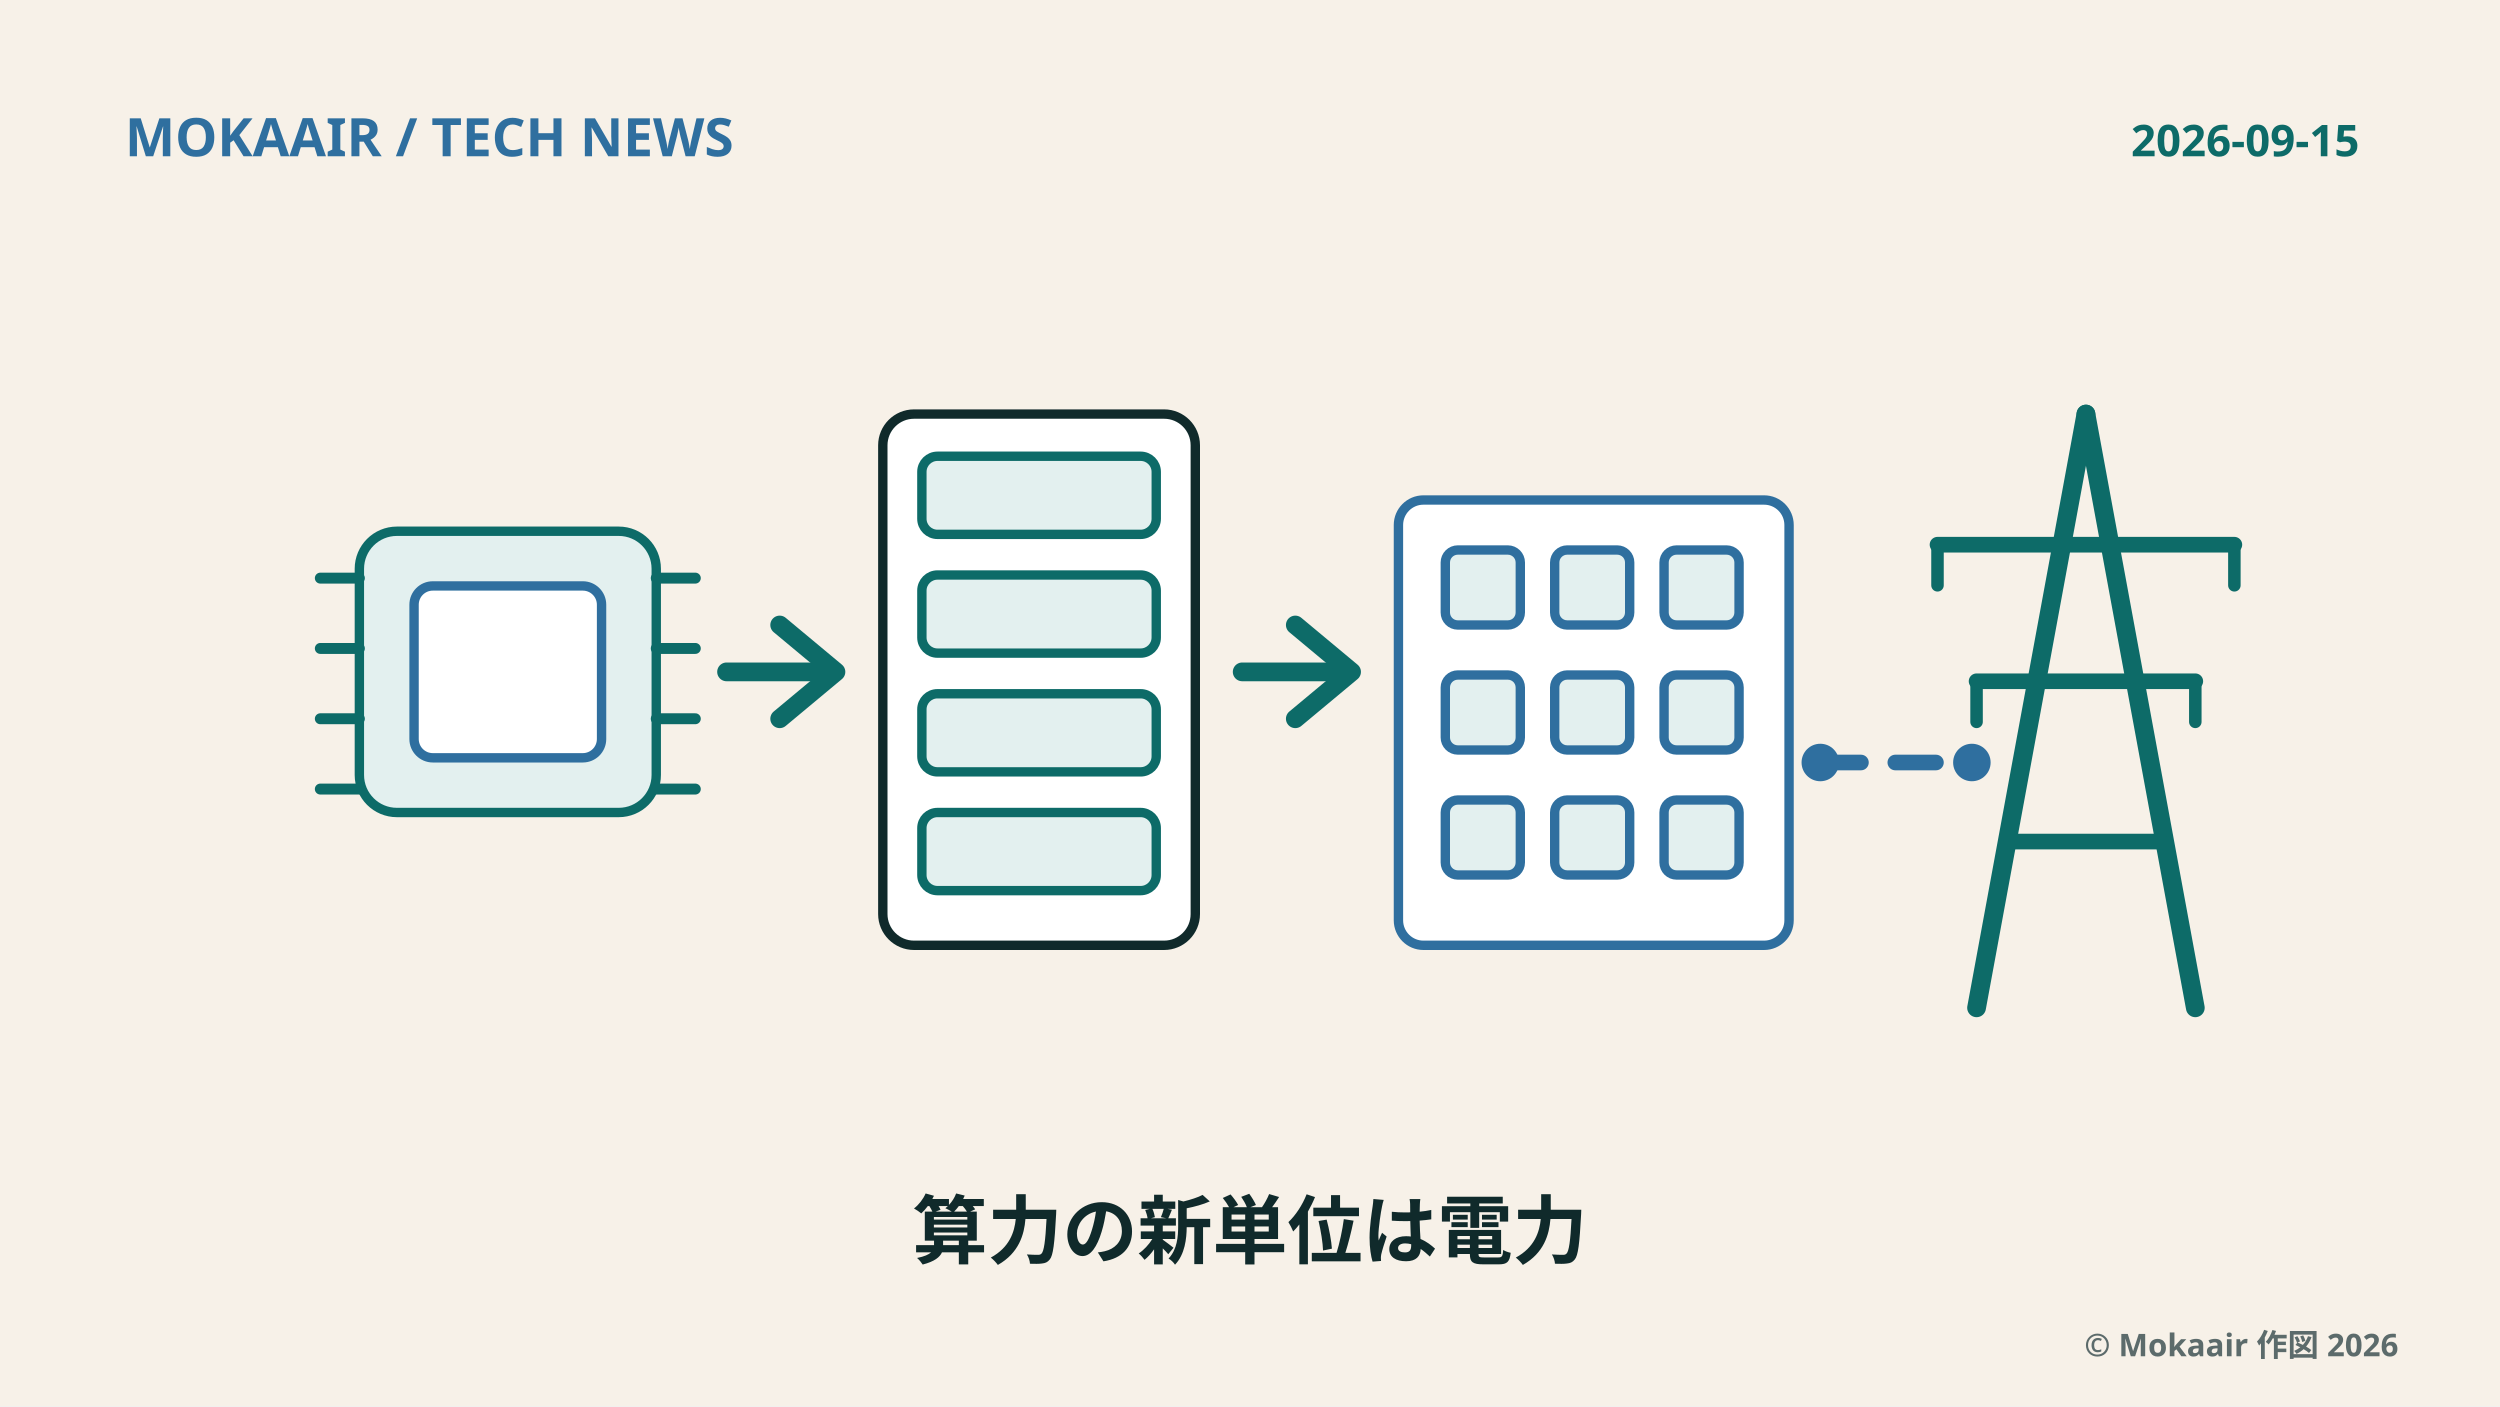
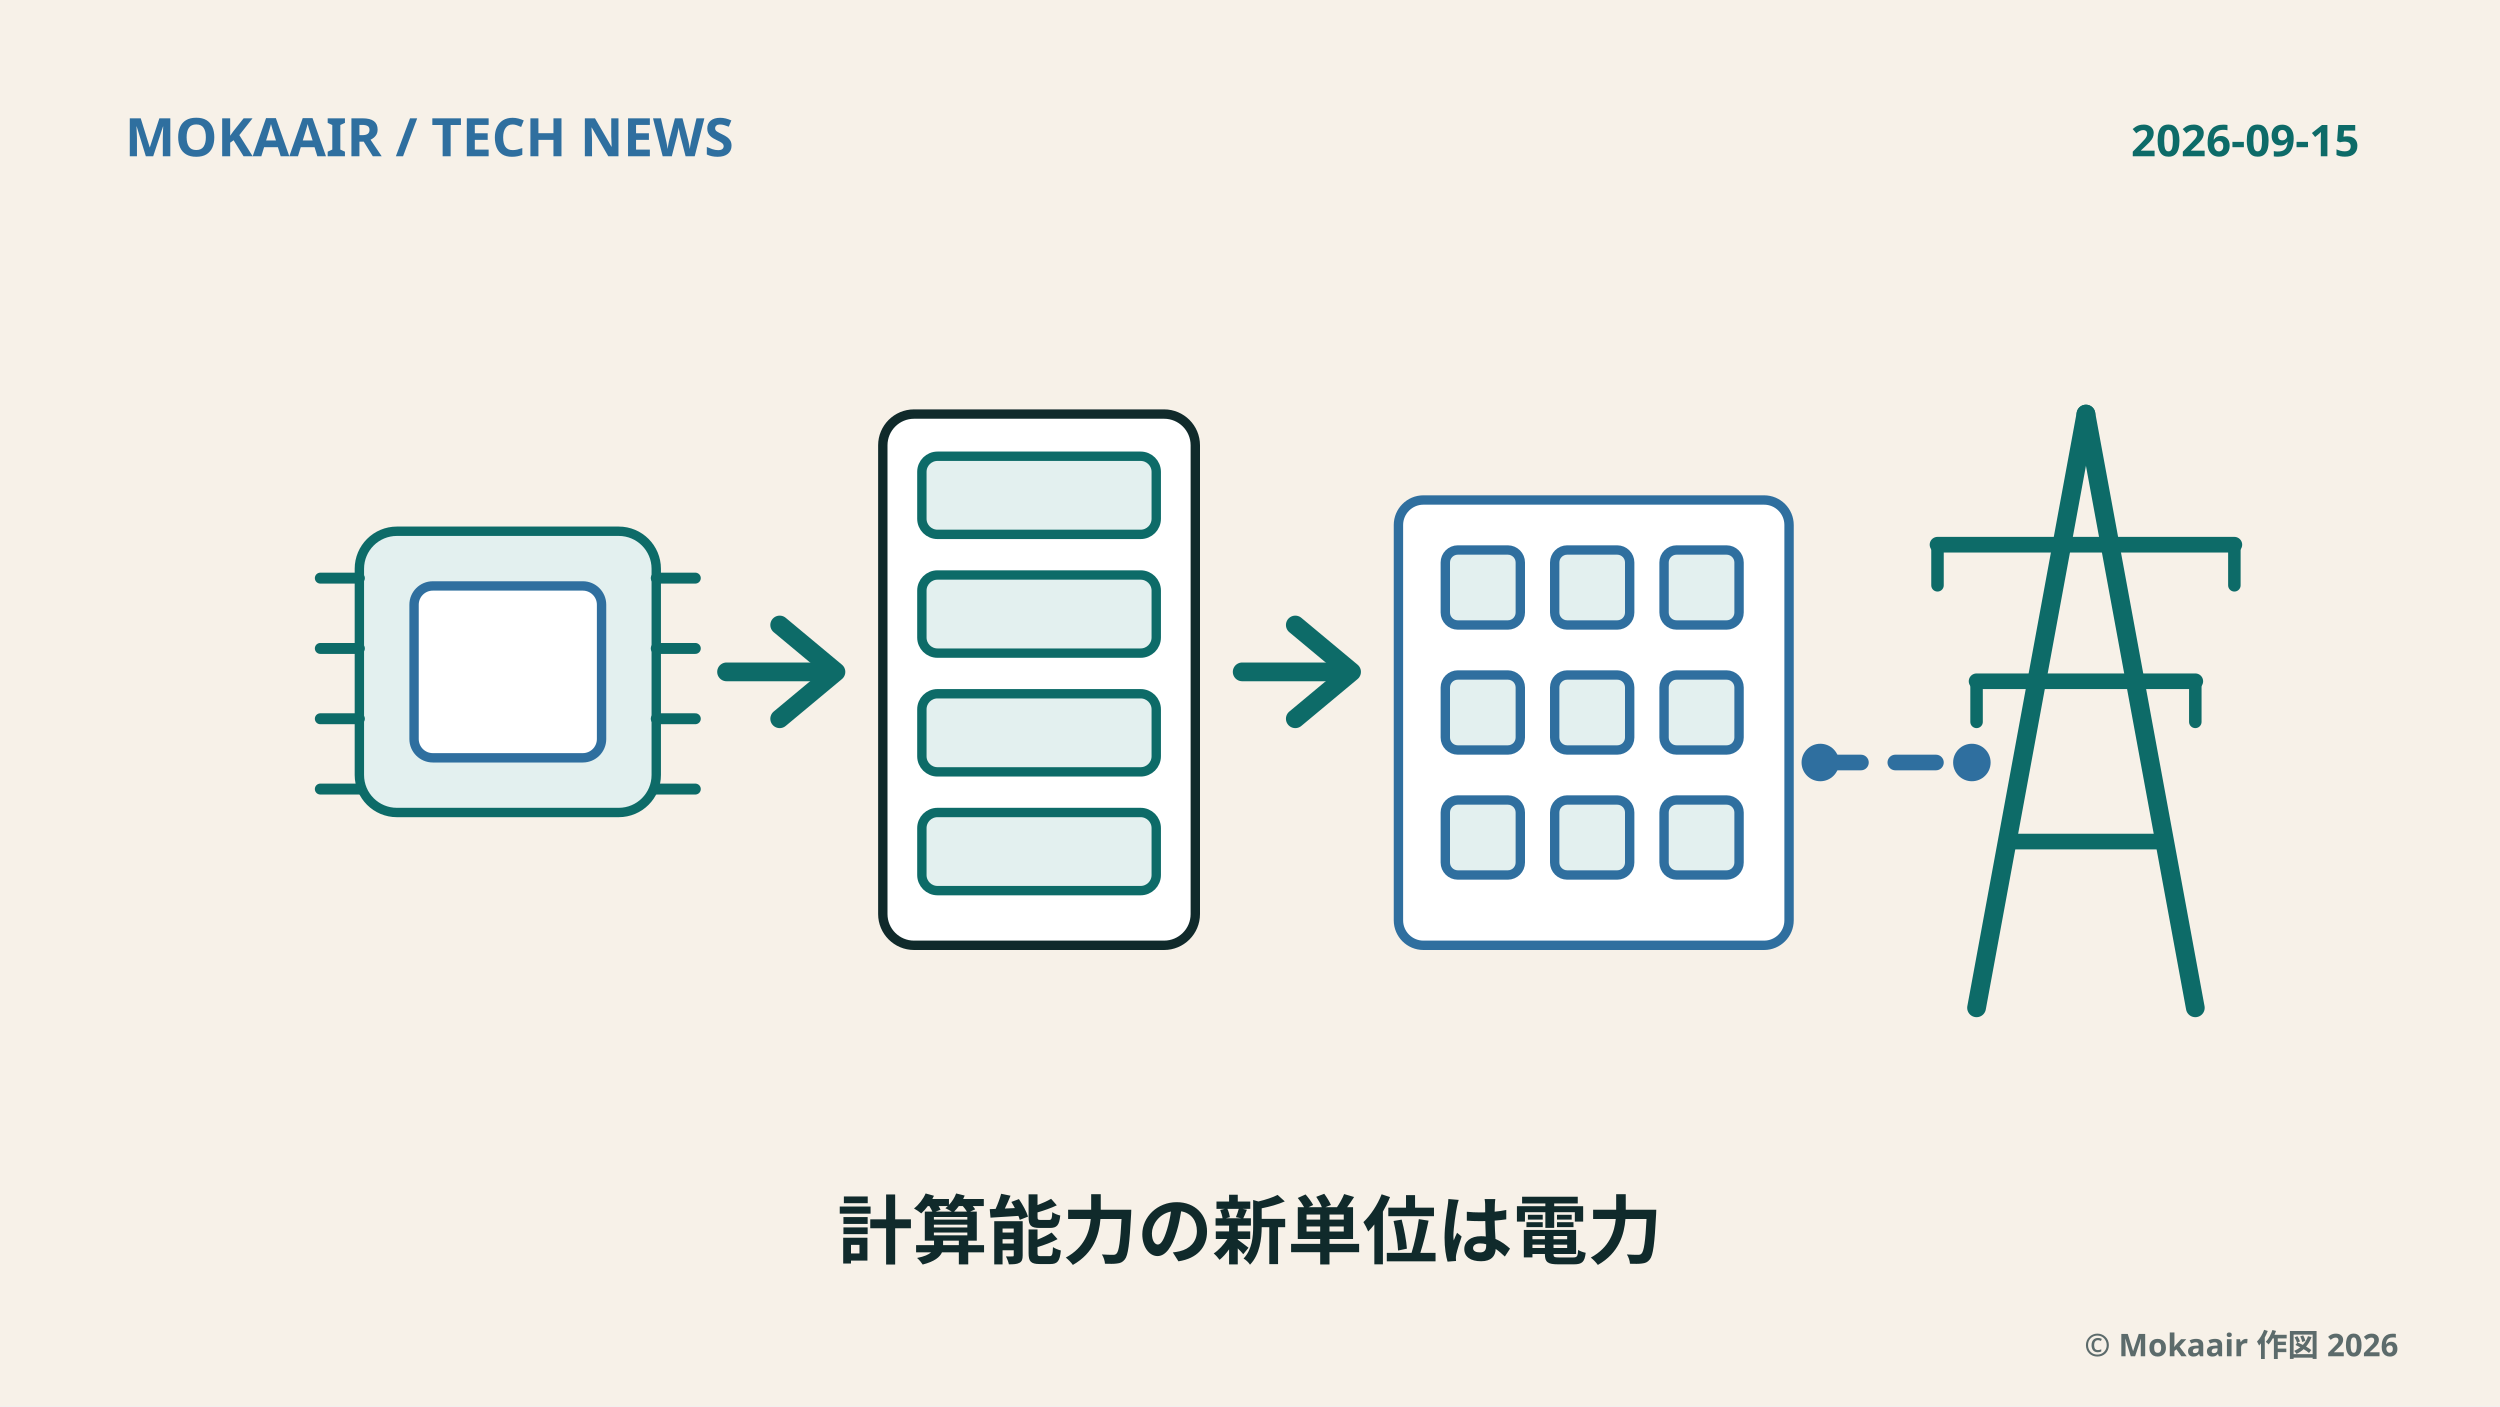
<svg xmlns="http://www.w3.org/2000/svg" viewBox="0 0 1600 900" width="1600" height="900" role="img" aria-labelledby="title desc" font-family="'Microsoft JhengHei','Noto Sans TC',sans-serif">
  <rect width="1600" height="900" fill="#F7F1E8" />
  <text x="80" y="100" font-size="34" font-weight="600" fill="#2F6F9F" text-anchor="start">MOKAAIR  /  TECH NEWS</text>
  <text x="1510" y="100" font-size="28" font-weight="600" fill="#0D6B68" text-anchor="end">2026-09-15</text>
  <rect x="230" y="340" width="190" height="180" rx="24" fill="#E3F0EF" stroke="#0D6B68" stroke-width="6" />
  <rect x="265" y="375" width="120" height="110" rx="12" fill="#FFFFFF" stroke="#2F6F9F" stroke-width="6" />
  <path d="M205 370 L230 370" fill="none" stroke="#0D6B68" stroke-width="7" stroke-linecap="round" />
  <path d="M420 370 L445 370" fill="none" stroke="#0D6B68" stroke-width="7" stroke-linecap="round" />
  <path d="M205 415 L230 415" fill="none" stroke="#0D6B68" stroke-width="7" stroke-linecap="round" />
  <path d="M420 415 L445 415" fill="none" stroke="#0D6B68" stroke-width="7" stroke-linecap="round" />
  <path d="M205 460 L230 460" fill="none" stroke="#0D6B68" stroke-width="7" stroke-linecap="round" />
  <path d="M420 460 L445 460" fill="none" stroke="#0D6B68" stroke-width="7" stroke-linecap="round" />
  <path d="M205 505 L230 505" fill="none" stroke="#0D6B68" stroke-width="7" stroke-linecap="round" />
  <path d="M420 505 L445 505" fill="none" stroke="#0D6B68" stroke-width="7" stroke-linecap="round" />
  <path d="M465 430 L521 430" fill="none" stroke="#0D6B68" stroke-width="12" stroke-linecap="round" />
  <path d="M499 400 L535 430 L499 460" fill="none" stroke="#0D6B68" stroke-width="12" stroke-linecap="round" stroke-linejoin="round" />
  <rect x="565" y="265" width="200" height="340" rx="20" fill="#FFFFFF" stroke="#102A2B" stroke-width="6" />
  <rect x="590" y="292" width="150" height="50" rx="10" fill="#E3F0EF" stroke="#0D6B68" stroke-width="6" />
  <rect x="590" y="368" width="150" height="50" rx="10" fill="#E3F0EF" stroke="#0D6B68" stroke-width="6" />
  <rect x="590" y="444" width="150" height="50" rx="10" fill="#E3F0EF" stroke="#0D6B68" stroke-width="6" />
  <rect x="590" y="520" width="150" height="50" rx="10" fill="#E3F0EF" stroke="#0D6B68" stroke-width="6" />
  <path d="M795 430 L851 430" fill="none" stroke="#0D6B68" stroke-width="12" stroke-linecap="round" />
  <path d="M829 400 L865 430 L829 460" fill="none" stroke="#0D6B68" stroke-width="12" stroke-linecap="round" stroke-linejoin="round" />
  <rect x="895" y="320" width="250" height="285" rx="16" fill="#FFFFFF" stroke="#2F6F9F" stroke-width="6" />
  <rect x="925" y="352" width="48" height="48" rx="8" fill="#E3F0EF" stroke="#2F6F9F" stroke-width="6" />
  <rect x="995" y="352" width="48" height="48" rx="8" fill="#E3F0EF" stroke="#2F6F9F" stroke-width="6" />
  <rect x="1065" y="352" width="48" height="48" rx="8" fill="#E3F0EF" stroke="#2F6F9F" stroke-width="6" />
  <rect x="925" y="432" width="48" height="48" rx="8" fill="#E3F0EF" stroke="#2F6F9F" stroke-width="6" />
  <rect x="995" y="432" width="48" height="48" rx="8" fill="#E3F0EF" stroke="#2F6F9F" stroke-width="6" />
  <rect x="1065" y="432" width="48" height="48" rx="8" fill="#E3F0EF" stroke="#2F6F9F" stroke-width="6" />
  <rect x="925" y="512" width="48" height="48" rx="8" fill="#E3F0EF" stroke="#2F6F9F" stroke-width="6" />
  <rect x="995" y="512" width="48" height="48" rx="8" fill="#E3F0EF" stroke="#2F6F9F" stroke-width="6" />
  <rect x="1065" y="512" width="48" height="48" rx="8" fill="#E3F0EF" stroke="#2F6F9F" stroke-width="6" />
  <path d="M1165 488 L1262 488" fill="none" stroke="#2F6F9F" stroke-width="10" stroke-linecap="round" stroke-dasharray="26 22" />
  <circle cx="1165" cy="488" r="12" fill="#2F6F9F" stroke="none" stroke-width="6" />
  <circle cx="1262" cy="488" r="12" fill="#2F6F9F" stroke="none" stroke-width="6" />
  <path d="M1265 645 L1335 265" fill="none" stroke="#0D6B68" stroke-width="12" stroke-linecap="round" />
  <path d="M1405 645 L1335 265" fill="none" stroke="#0D6B68" stroke-width="12" stroke-linecap="round" />
  <path d="M1240 348.6 L1430 348.6" fill="none" stroke="#0D6B68" stroke-width="10" stroke-linecap="round" />
  <path d="M1240 348.6 L1240 374.6" fill="none" stroke="#0D6B68" stroke-width="8" stroke-linecap="round" />
  <path d="M1430 348.6 L1430 374.6" fill="none" stroke="#0D6B68" stroke-width="8" stroke-linecap="round" />
  <path d="M1265 436.0 L1405 436.0" fill="none" stroke="#0D6B68" stroke-width="10" stroke-linecap="round" />
  <path d="M1265 436.0 L1265 462.0" fill="none" stroke="#0D6B68" stroke-width="8" stroke-linecap="round" />
  <path d="M1405 436.0 L1405 462.0" fill="none" stroke="#0D6B68" stroke-width="8" stroke-linecap="round" />
  <path d="M1287 538.6 L1383 538.6" fill="none" stroke="#0D6B68" stroke-width="10" stroke-linecap="round" />
-   <text x="800" y="805" font-size="48" font-weight="600" fill="#102A2B" text-anchor="middle">算力の新単位は電力</text>
+   <text x="800" y="805" font-size="48" font-weight="600" fill="#102A2B" text-anchor="middle">計算能力の新単位は電力</text>
  <text x="1535" y="868" font-size="20" font-weight="600" fill="#5C6B6B" text-anchor="end">© Mokaair 作図 2026</text>
</svg>
